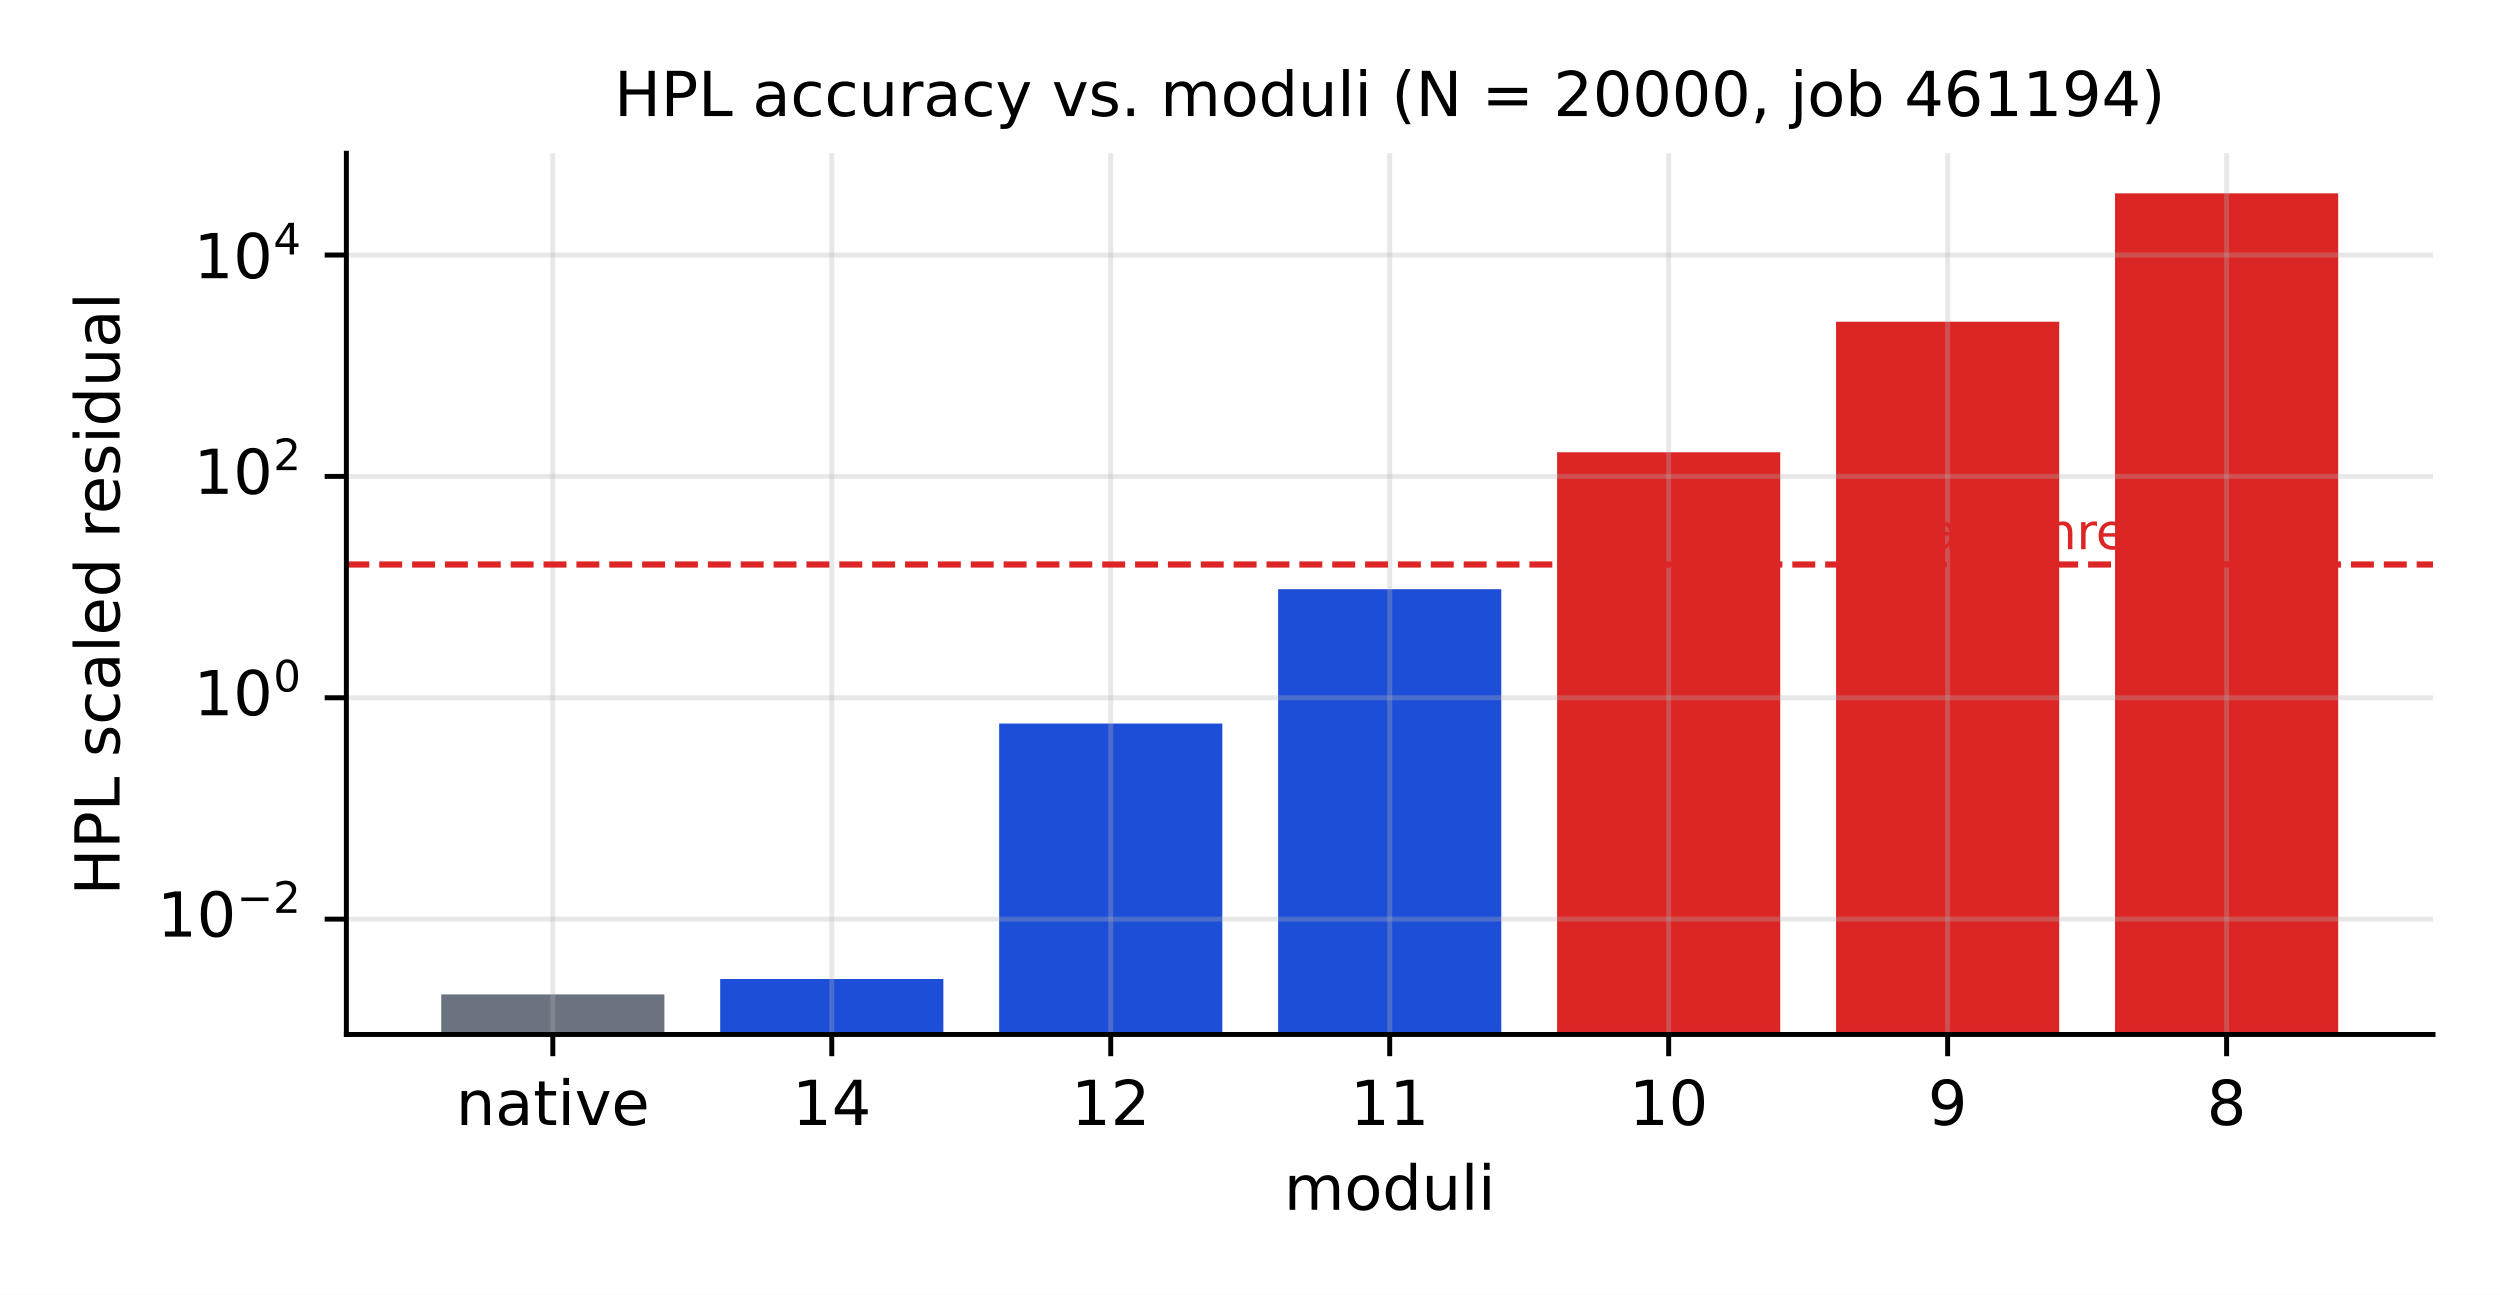
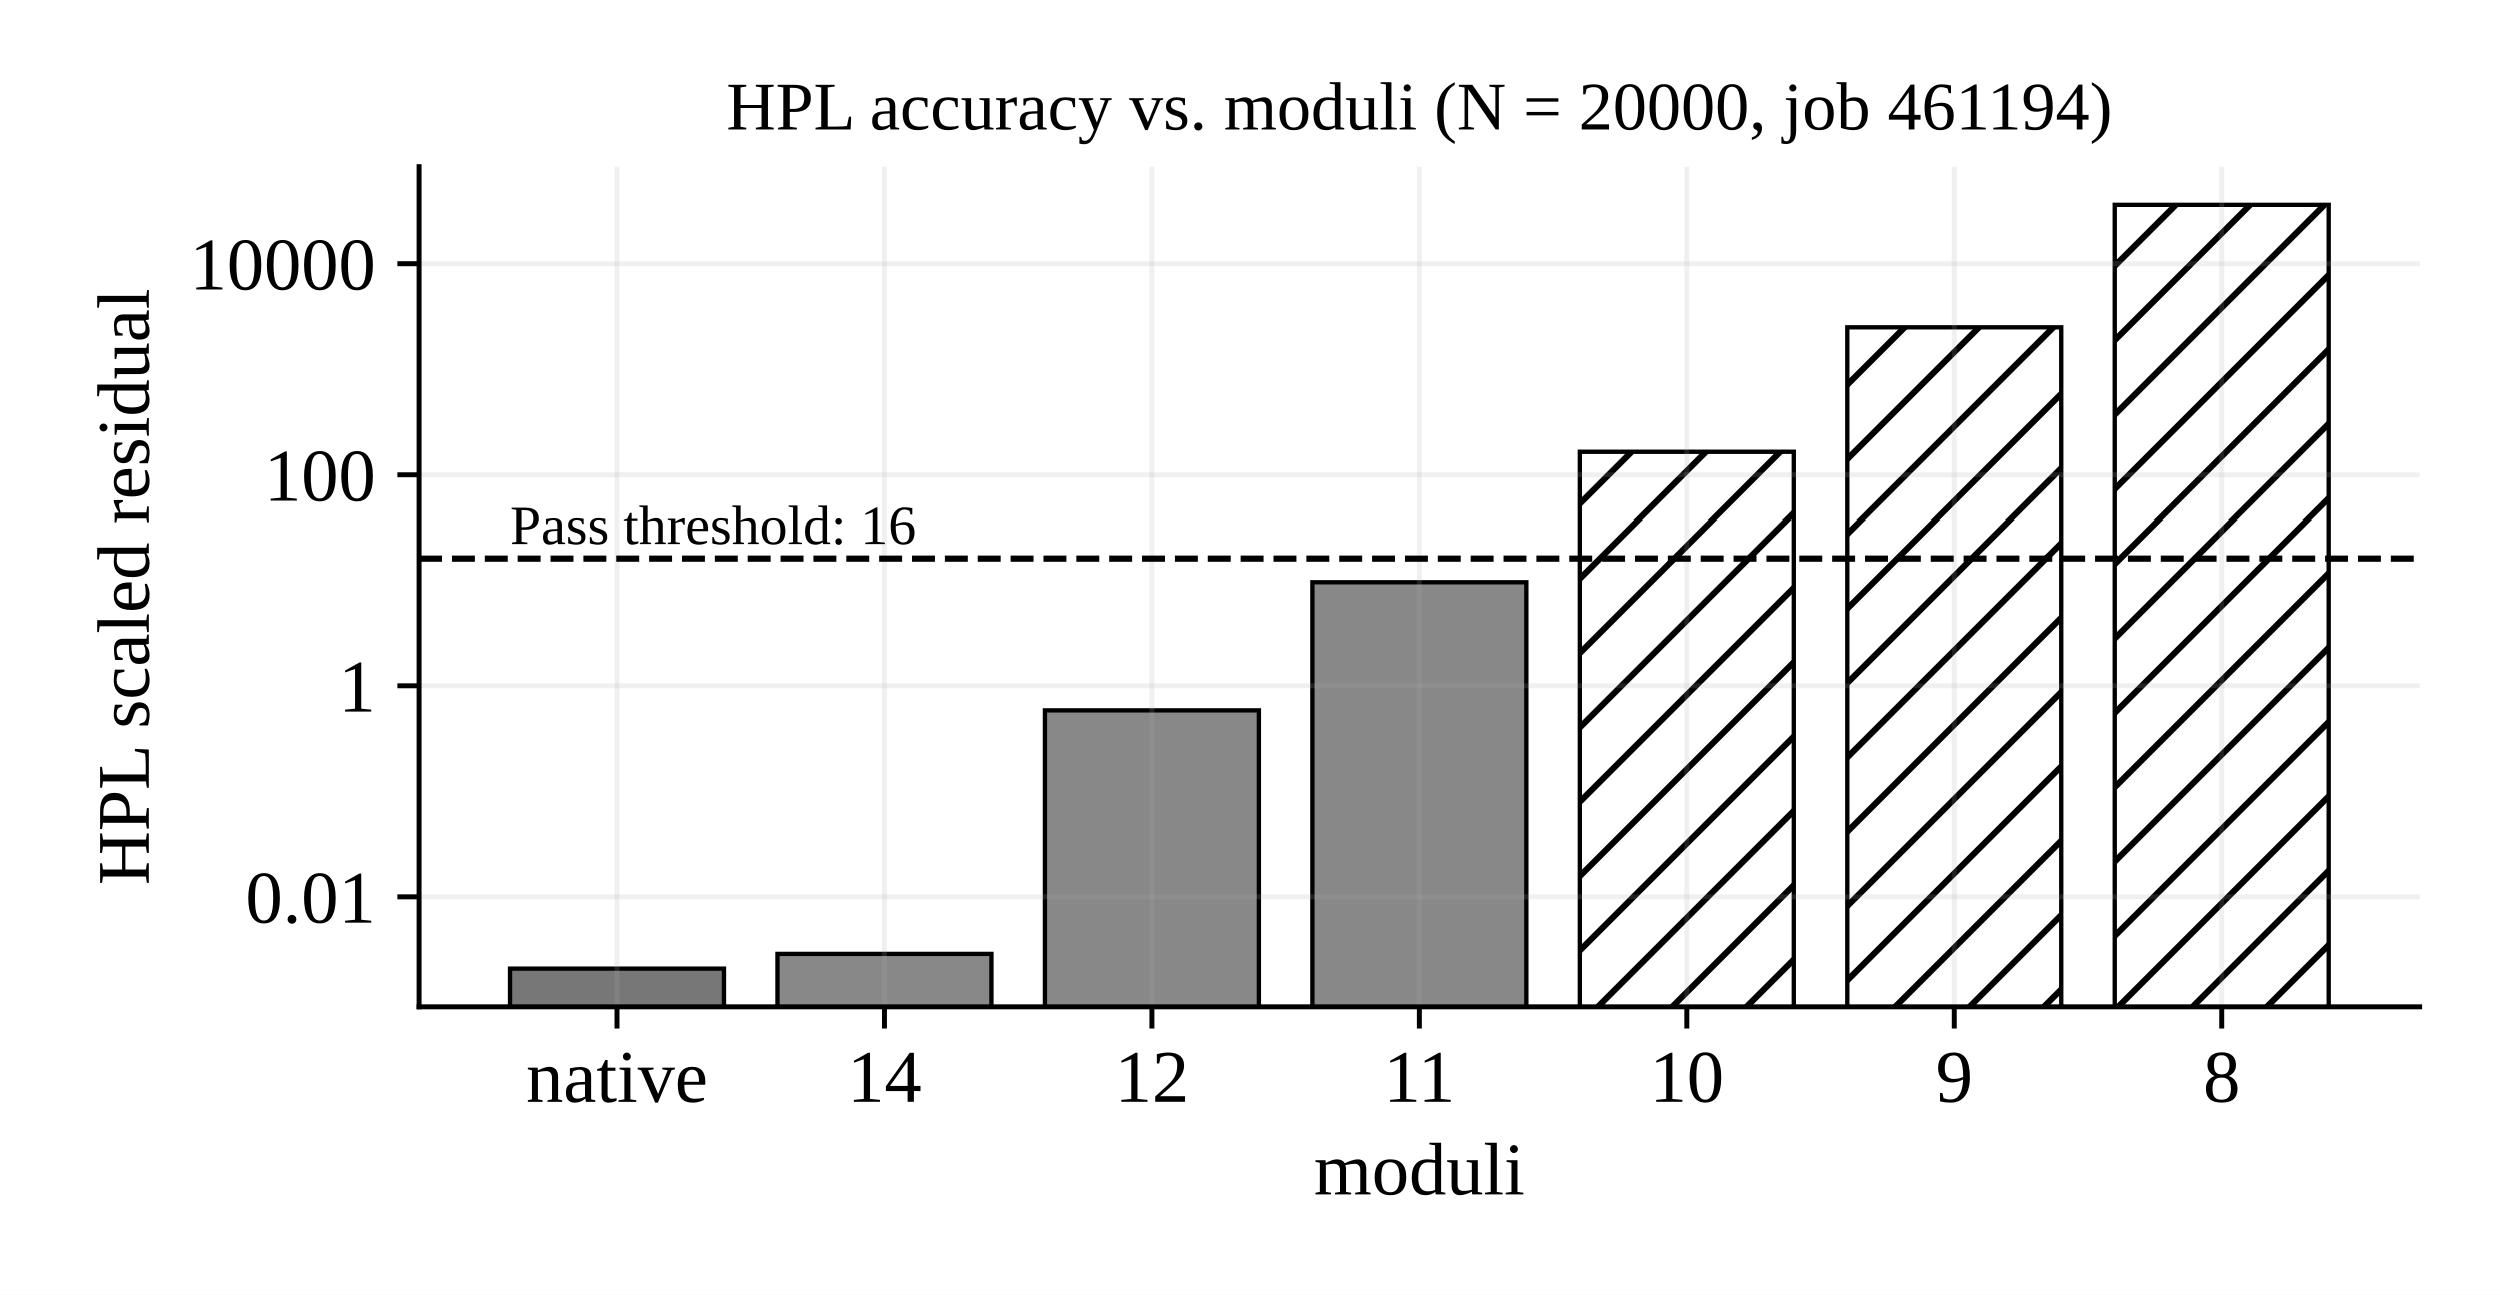
<svg xmlns="http://www.w3.org/2000/svg" xmlns:xlink="http://www.w3.org/1999/xlink" width="403.2pt" height="208.8pt" viewBox="0 0 403.2 208.8" version="1.1">
  <defs>
    <style type="text/css">*{stroke-linejoin: round; stroke-linecap: butt}</style>
  </defs>
  <g id="figure_1">
    <g id="patch_1">
      <path d="M 0 208.8  L 403.2 208.8  L 403.2 0  L 0 0  z " style="fill: #ffffff" />
    </g>
    <g id="axes_1">
      <g id="patch_2">
-         <path d="M 55.862 166.84  L 392.4 166.84  L 392.4 24.72  L 55.862 24.72  z " style="fill: #ffffff" />
+         <path d="M 67.59 162.38  L 390.24 162.38  L 390.24 26.88  L 67.59 26.88  z " style="fill: #ffffff" />
      </g>
      <g id="patch_3">
-         <path d="M 71.159 17962.983  L 107.153 17962.983  L 107.153 160.38  L 71.159 160.38  z " clip-path="url(#pcbeef56907)" style="fill: #6b7280" />
+         <path d="M 82.256 17129.612  L 116.764 17129.612  L 116.764 156.221  L 82.256 156.221  z " clip-path="url(#p4f461316ae)" style="fill: #777777; stroke: #000000; stroke-width: 0.7; stroke-linejoin: miter" />
      </g>
      <g id="patch_4">
-         <path d="M 116.151 17962.983  L 152.144 17962.983  L 152.144 157.89  L 116.151 157.89  z " clip-path="url(#pcbeef56907)" style="fill: #1d4ed8" />
+         <path d="M 125.391 17129.612  L 159.899 17129.612  L 159.899 153.847  L 125.391 153.847  z " clip-path="url(#p4f461316ae)" style="fill: #888888; stroke: #000000; stroke-width: 0.7; stroke-linejoin: miter" />
      </g>
      <g id="patch_5">
-         <path d="M 161.143 17962.983  L 197.136 17962.983  L 197.136 116.69  L 161.143 116.69  z " clip-path="url(#pcbeef56907)" style="fill: #1d4ed8" />
+         <path d="M 168.526 17129.612  L 203.034 17129.612  L 203.034 114.566  L 168.526 114.566  z " clip-path="url(#p4f461316ae)" style="fill: #888888; stroke: #000000; stroke-width: 0.7; stroke-linejoin: miter" />
      </g>
      <g id="patch_6">
-         <path d="M 206.134 17962.983  L 242.128 17962.983  L 242.128 95.025  L 206.134 95.025  z " clip-path="url(#pcbeef56907)" style="fill: #1d4ed8" />
+         <path d="M 211.661 17129.612  L 246.169 17129.612  L 246.169 93.91  L 211.661 93.91  z " clip-path="url(#p4f461316ae)" style="fill: #888888; stroke: #000000; stroke-width: 0.7; stroke-linejoin: miter" />
      </g>
      <g id="patch_7">
-         <path d="M 251.126 17962.983  L 287.119 17962.983  L 287.119 72.941  L 251.126 72.941  z " clip-path="url(#pcbeef56907)" style="fill: #dc2626" />
+         <path d="M 254.796 17129.612  L 289.304 17129.612  L 289.304 72.855  L 254.796 72.855  z " clip-path="url(#p4f461316ae)" style="fill: url(#h099666b62e); stroke: #000000; stroke-width: 0.7; stroke-linejoin: miter" />
      </g>
      <g id="patch_8">
-         <path d="M 296.118 17962.983  L 332.111 17962.983  L 332.111 51.889  L 296.118 51.889  z " clip-path="url(#pcbeef56907)" style="fill: #dc2626" />
+         <path d="M 297.931 17129.612  L 332.439 17129.612  L 332.439 52.784  L 297.931 52.784  z " clip-path="url(#p4f461316ae)" style="fill: url(#h099666b62e); stroke: #000000; stroke-width: 0.7; stroke-linejoin: miter" />
      </g>
      <g id="patch_9">
-         <path d="M 341.109 17962.983  L 377.103 17962.983  L 377.103 31.18  L 341.109 31.18  z " clip-path="url(#pcbeef56907)" style="fill: #dc2626" />
+         <path d="M 341.066 17129.612  L 375.574 17129.612  L 375.574 33.039  L 341.066 33.039  z " clip-path="url(#p4f461316ae)" style="fill: url(#h099666b62e); stroke: #000000; stroke-width: 0.7; stroke-linejoin: miter" />
      </g>
      <g id="matplotlib.axis_1">
        <g id="xtick_1">
          <g id="line2d_1">
-             <path d="M 89.156 166.84  L 89.156 24.72  " clip-path="url(#pcbeef56907)" style="fill: none; stroke: #b0b0b0; stroke-opacity: 0.3; stroke-width: 0.8; stroke-linecap: square" />
+             <path d="M 99.51 162.38  L 99.51 26.88  " clip-path="url(#p4f461316ae)" style="fill: none; stroke: #b0b0b0; stroke-opacity: 0.18; stroke-width: 0.8; stroke-linecap: square" />
          </g>
          <g id="line2d_2">
            <defs>
-               <path id="mbd2bebebf0" d="M 0 0  L 0 3.5  " style="stroke: #000000; stroke-width: 0.8" />
+               <path id="mc6d3cbcfda" d="M 0 0  L 0 3.5  " style="stroke: #000000; stroke-width: 0.8" />
            </defs>
            <g>
-               <use xlink:href="#mbd2bebebf0" x="89.156" y="166.84" style="stroke: #000000; stroke-width: 0.8" />
+               <use xlink:href="#mc6d3cbcfda" x="99.51" y="162.38" style="stroke: #000000; stroke-width: 0.8" />
            </g>
          </g>
          <g id="text_1">
-             <text style="font-size: 10px; font-family: 'DejaVu Sans'; text-anchor: middle" x="89.156" y="181.438" transform="rotate(-0 89.15591 181.4384)">native</text>
+             <text style="font-size: 12px; font-family: 'Times New Roman'; text-anchor: middle" x="99.51" y="177.713" transform="rotate(-0 99.50978 177.7128)">native</text>
          </g>
        </g>
        <g id="xtick_2">
          <g id="line2d_3">
-             <path d="M 134.148 166.84  L 134.148 24.72  " clip-path="url(#pcbeef56907)" style="fill: none; stroke: #b0b0b0; stroke-opacity: 0.3; stroke-width: 0.8; stroke-linecap: square" />
+             <path d="M 142.645 162.38  L 142.645 26.88  " clip-path="url(#p4f461316ae)" style="fill: none; stroke: #b0b0b0; stroke-opacity: 0.18; stroke-width: 0.8; stroke-linecap: square" />
          </g>
          <g id="line2d_4">
            <g>
-               <use xlink:href="#mbd2bebebf0" x="134.148" y="166.84" style="stroke: #000000; stroke-width: 0.8" />
+               <use xlink:href="#mc6d3cbcfda" x="142.645" y="162.38" style="stroke: #000000; stroke-width: 0.8" />
            </g>
          </g>
          <g id="text_2">
-             <text style="font-size: 10px; font-family: 'DejaVu Sans'; text-anchor: middle" x="134.148" y="181.438" transform="rotate(-0 134.1476 181.4384)">14</text>
+             <text style="font-size: 12px; font-family: 'Times New Roman'; text-anchor: middle" x="142.645" y="177.701" transform="rotate(-0 142.6448 177.7006)">14</text>
          </g>
        </g>
        <g id="xtick_3">
          <g id="line2d_5">
-             <path d="M 179.139 166.84  L 179.139 24.72  " clip-path="url(#pcbeef56907)" style="fill: none; stroke: #b0b0b0; stroke-opacity: 0.3; stroke-width: 0.8; stroke-linecap: square" />
+             <path d="M 185.78 162.38  L 185.78 26.88  " clip-path="url(#p4f461316ae)" style="fill: none; stroke: #b0b0b0; stroke-opacity: 0.18; stroke-width: 0.8; stroke-linecap: square" />
          </g>
          <g id="line2d_6">
            <g>
-               <use xlink:href="#mbd2bebebf0" x="179.139" y="166.84" style="stroke: #000000; stroke-width: 0.8" />
+               <use xlink:href="#mc6d3cbcfda" x="185.78" y="162.38" style="stroke: #000000; stroke-width: 0.8" />
            </g>
          </g>
          <g id="text_3">
-             <text style="font-size: 10px; font-family: 'DejaVu Sans'; text-anchor: middle" x="179.139" y="181.438" transform="rotate(-0 179.1393 181.4384)">12</text>
+             <text style="font-size: 12px; font-family: 'Times New Roman'; text-anchor: middle" x="185.78" y="177.701" transform="rotate(-0 185.7799 177.7006)">12</text>
          </g>
        </g>
        <g id="xtick_4">
          <g id="line2d_7">
-             <path d="M 224.131 166.84  L 224.131 24.72  " clip-path="url(#pcbeef56907)" style="fill: none; stroke: #b0b0b0; stroke-opacity: 0.3; stroke-width: 0.8; stroke-linecap: square" />
+             <path d="M 228.915 162.38  L 228.915 26.88  " clip-path="url(#p4f461316ae)" style="fill: none; stroke: #b0b0b0; stroke-opacity: 0.18; stroke-width: 0.8; stroke-linecap: square" />
          </g>
          <g id="line2d_8">
            <g>
-               <use xlink:href="#mbd2bebebf0" x="224.131" y="166.84" style="stroke: #000000; stroke-width: 0.8" />
+               <use xlink:href="#mc6d3cbcfda" x="228.915" y="162.38" style="stroke: #000000; stroke-width: 0.8" />
            </g>
          </g>
          <g id="text_4">
-             <text style="font-size: 10px; font-family: 'DejaVu Sans'; text-anchor: middle" x="224.131" y="181.438" transform="rotate(-0 224.131 181.4384)">11</text>
+             <text style="font-size: 12px; font-family: 'Times New Roman'; text-anchor: middle" x="228.915" y="177.701" transform="rotate(-0 228.9149 177.7006)">11</text>
          </g>
        </g>
        <g id="xtick_5">
          <g id="line2d_9">
-             <path d="M 269.123 166.84  L 269.123 24.72  " clip-path="url(#pcbeef56907)" style="fill: none; stroke: #b0b0b0; stroke-opacity: 0.3; stroke-width: 0.8; stroke-linecap: square" />
+             <path d="M 272.05 162.38  L 272.05 26.88  " clip-path="url(#p4f461316ae)" style="fill: none; stroke: #b0b0b0; stroke-opacity: 0.18; stroke-width: 0.8; stroke-linecap: square" />
          </g>
          <g id="line2d_10">
            <g>
-               <use xlink:href="#mbd2bebebf0" x="269.123" y="166.84" style="stroke: #000000; stroke-width: 0.8" />
+               <use xlink:href="#mc6d3cbcfda" x="272.05" y="162.38" style="stroke: #000000; stroke-width: 0.8" />
            </g>
          </g>
          <g id="text_5">
-             <text style="font-size: 10px; font-family: 'DejaVu Sans'; text-anchor: middle" x="269.123" y="181.438" transform="rotate(-0 269.1227 181.4384)">10</text>
+             <text style="font-size: 12px; font-family: 'Times New Roman'; text-anchor: middle" x="272.05" y="177.701" transform="rotate(-0 272.05 177.7006)">10</text>
          </g>
        </g>
        <g id="xtick_6">
          <g id="line2d_11">
-             <path d="M 314.114 166.84  L 314.114 24.72  " clip-path="url(#pcbeef56907)" style="fill: none; stroke: #b0b0b0; stroke-opacity: 0.3; stroke-width: 0.8; stroke-linecap: square" />
+             <path d="M 315.185 162.38  L 315.185 26.88  " clip-path="url(#p4f461316ae)" style="fill: none; stroke: #b0b0b0; stroke-opacity: 0.18; stroke-width: 0.8; stroke-linecap: square" />
          </g>
          <g id="line2d_12">
            <g>
-               <use xlink:href="#mbd2bebebf0" x="314.114" y="166.84" style="stroke: #000000; stroke-width: 0.8" />
+               <use xlink:href="#mc6d3cbcfda" x="315.185" y="162.38" style="stroke: #000000; stroke-width: 0.8" />
            </g>
          </g>
          <g id="text_6">
-             <text style="font-size: 10px; font-family: 'DejaVu Sans'; text-anchor: middle" x="314.114" y="181.438" transform="rotate(-0 314.1144 181.4384)">9</text>
+             <text style="font-size: 12px; font-family: 'Times New Roman'; text-anchor: middle" x="315.185" y="177.701" transform="rotate(-0 315.185 177.7006)">9</text>
          </g>
        </g>
        <g id="xtick_7">
          <g id="line2d_13">
-             <path d="M 359.106 166.84  L 359.106 24.72  " clip-path="url(#pcbeef56907)" style="fill: none; stroke: #b0b0b0; stroke-opacity: 0.3; stroke-width: 0.8; stroke-linecap: square" />
+             <path d="M 358.32 162.38  L 358.32 26.88  " clip-path="url(#p4f461316ae)" style="fill: none; stroke: #b0b0b0; stroke-opacity: 0.18; stroke-width: 0.8; stroke-linecap: square" />
          </g>
          <g id="line2d_14">
            <g>
-               <use xlink:href="#mbd2bebebf0" x="359.106" y="166.84" style="stroke: #000000; stroke-width: 0.8" />
+               <use xlink:href="#mc6d3cbcfda" x="358.32" y="162.38" style="stroke: #000000; stroke-width: 0.8" />
            </g>
          </g>
          <g id="text_7">
-             <text style="font-size: 10px; font-family: 'DejaVu Sans'; text-anchor: middle" x="359.106" y="181.438" transform="rotate(-0 359.1061 181.4384)">8</text>
+             <text style="font-size: 12px; font-family: 'Times New Roman'; text-anchor: middle" x="358.32" y="177.701" transform="rotate(-0 358.3201 177.7006)">8</text>
          </g>
        </g>
        <g id="text_8">
-           <text style="font-size: 10px; font-family: 'DejaVu Sans'; text-anchor: middle" x="224.131" y="195.117" transform="rotate(-0 224.131 195.1166)">moduli</text>
+           <text style="font-size: 12px; font-family: 'Times New Roman'; text-anchor: middle" x="228.915" y="192.635" transform="rotate(-0 228.9149 192.6352)">moduli</text>
        </g>
      </g>
      <g id="matplotlib.axis_2">
        <g id="ytick_1">
          <g id="line2d_15">
-             <path d="M 55.862 148.235  L 392.4 148.235  " clip-path="url(#pcbeef56907)" style="fill: none; stroke: #b0b0b0; stroke-opacity: 0.3; stroke-width: 0.8; stroke-linecap: square" />
+             <path d="M 67.59 144.642  L 390.24 144.642  " clip-path="url(#p4f461316ae)" style="fill: none; stroke: #b0b0b0; stroke-opacity: 0.18; stroke-width: 0.8; stroke-linecap: square" />
          </g>
          <g id="line2d_16">
            <defs>
-               <path id="m1d37a1b046" d="M 0 0  L -3.5 0  " style="stroke: #000000; stroke-width: 0.8" />
+               <path id="m5d1a34a08b" d="M 0 0  L -3.5 0  " style="stroke: #000000; stroke-width: 0.8" />
            </defs>
            <g>
-               <use xlink:href="#m1d37a1b046" x="55.862" y="148.235" style="stroke: #000000; stroke-width: 0.8" />
+               <use xlink:href="#m5d1a34a08b" x="67.59" y="144.642" style="stroke: #000000; stroke-width: 0.8" />
            </g>
          </g>
          <g id="text_9">
-             <g transform="translate(25.36205 152.034)">
-               <text>
-                 <tspan x="0" y="-0.977" style="font-size: 10px; font-family: 'DejaVu Sans'">1</tspan>
-                 <tspan x="6.362" y="-0.977" style="font-size: 10px; font-family: 'DejaVu Sans'">0</tspan>
-                 <tspan x="12.82" y="-4.805" style="font-size: 7px; font-family: 'DejaVu Sans'">−</tspan>
-                 <tspan x="18.686" y="-4.805" style="font-size: 7px; font-family: 'DejaVu Sans'">2</tspan>
-               </text>
-             </g>
+             <text style="font-size: 12px; font-family: 'Times New Roman'; text-anchor: end" x="60.59" y="148.802" transform="rotate(-0 60.58984 148.8018)">0.01</text>
          </g>
        </g>
        <g id="ytick_2">
          <g id="line2d_17">
-             <path d="M 55.862 112.534  L 392.4 112.534  " clip-path="url(#pcbeef56907)" style="fill: none; stroke: #b0b0b0; stroke-opacity: 0.3; stroke-width: 0.8; stroke-linecap: square" />
+             <path d="M 67.59 110.604  L 390.24 110.604  " clip-path="url(#p4f461316ae)" style="fill: none; stroke: #b0b0b0; stroke-opacity: 0.18; stroke-width: 0.8; stroke-linecap: square" />
          </g>
          <g id="line2d_18">
            <g>
-               <use xlink:href="#m1d37a1b046" x="55.862" y="112.534" style="stroke: #000000; stroke-width: 0.8" />
+               <use xlink:href="#m5d1a34a08b" x="67.59" y="110.604" style="stroke: #000000; stroke-width: 0.8" />
            </g>
          </g>
          <g id="text_10">
-             <g transform="translate(31.26205 116.3331)">
-               <text>
-                 <tspan x="0" y="-0.977" style="font-size: 10px; font-family: 'DejaVu Sans'">1</tspan>
-                 <tspan x="6.362" y="-0.977" style="font-size: 10px; font-family: 'DejaVu Sans'">0</tspan>
-                 <tspan x="12.82" y="-4.805" style="font-size: 7px; font-family: 'DejaVu Sans'">0</tspan>
-               </text>
-             </g>
+             <text style="font-size: 12px; font-family: 'Times New Roman'; text-anchor: end" x="60.59" y="114.764" transform="rotate(-0 60.58984 114.7638)">1</text>
          </g>
        </g>
        <g id="ytick_3">
          <g id="line2d_19">
-             <path d="M 55.862 76.833  L 392.4 76.833  " clip-path="url(#pcbeef56907)" style="fill: none; stroke: #b0b0b0; stroke-opacity: 0.3; stroke-width: 0.8; stroke-linecap: square" />
+             <path d="M 67.59 76.566  L 390.24 76.566  " clip-path="url(#p4f461316ae)" style="fill: none; stroke: #b0b0b0; stroke-opacity: 0.18; stroke-width: 0.8; stroke-linecap: square" />
          </g>
          <g id="line2d_20">
            <g>
-               <use xlink:href="#m1d37a1b046" x="55.862" y="76.833" style="stroke: #000000; stroke-width: 0.8" />
+               <use xlink:href="#m5d1a34a08b" x="67.59" y="76.566" style="stroke: #000000; stroke-width: 0.8" />
            </g>
          </g>
          <g id="text_11">
-             <g transform="translate(31.26205 80.63219)">
-               <text>
-                 <tspan x="0" y="-0.977" style="font-size: 10px; font-family: 'DejaVu Sans'">1</tspan>
-                 <tspan x="6.362" y="-0.977" style="font-size: 10px; font-family: 'DejaVu Sans'">0</tspan>
-                 <tspan x="12.82" y="-4.805" style="font-size: 7px; font-family: 'DejaVu Sans'">2</tspan>
-               </text>
-             </g>
+             <text style="font-size: 12px; font-family: 'Times New Roman'; text-anchor: end" x="60.59" y="80.726" transform="rotate(-0 60.58984 80.7258)">100</text>
          </g>
        </g>
        <g id="ytick_4">
          <g id="line2d_21">
-             <path d="M 55.862 41.132  L 392.4 41.132  " clip-path="url(#pcbeef56907)" style="fill: none; stroke: #b0b0b0; stroke-opacity: 0.3; stroke-width: 0.8; stroke-linecap: square" />
+             <path d="M 67.59 42.528  L 390.24 42.528  " clip-path="url(#p4f461316ae)" style="fill: none; stroke: #b0b0b0; stroke-opacity: 0.18; stroke-width: 0.8; stroke-linecap: square" />
          </g>
          <g id="line2d_22">
            <g>
-               <use xlink:href="#m1d37a1b046" x="55.862" y="41.132" style="stroke: #000000; stroke-width: 0.8" />
+               <use xlink:href="#m5d1a34a08b" x="67.59" y="42.528" style="stroke: #000000; stroke-width: 0.8" />
            </g>
          </g>
          <g id="text_12">
-             <g transform="translate(31.26205 44.93129)">
-               <text>
-                 <tspan x="0" y="-0.064" style="font-size: 10px; font-family: 'DejaVu Sans'">1</tspan>
-                 <tspan x="6.362" y="-0.064" style="font-size: 10px; font-family: 'DejaVu Sans'">0</tspan>
-                 <tspan x="12.82" y="-3.892" style="font-size: 7px; font-family: 'DejaVu Sans'">4</tspan>
-               </text>
-             </g>
+             <text style="font-size: 12px; font-family: 'Times New Roman'; text-anchor: end" x="60.59" y="46.688" transform="rotate(-0 60.58984 46.68778)">10000</text>
          </g>
        </g>
        <g id="text_13">
-           <text style="font-size: 10px; font-family: 'DejaVu Sans'; text-anchor: middle" x="19.282" y="95.78" transform="rotate(-90 19.28237 95.78)">HPL scaled residual</text>
+           <text style="font-size: 12px; font-family: 'Times New Roman'; text-anchor: middle" x="24" y="94.63" transform="rotate(-90 24 94.63016)">HPL scaled residual</text>
        </g>
      </g>
      <g id="line2d_23">
-         <path d="M 55.862 91.04  L 392.4 91.04  " clip-path="url(#pcbeef56907)" style="fill: none; stroke-dasharray: 3.7,1.6; stroke-dashoffset: 0; stroke: #dc2626" />
+         <path d="M 67.59 90.111  L 390.24 90.111  " clip-path="url(#p4f461316ae)" style="fill: none; stroke-dasharray: 3.7,1.6; stroke-dashoffset: 0; stroke: #000000" />
      </g>
      <g id="patch_10">
-         <path d="M 55.862 166.84  L 55.862 24.72  " style="fill: none; stroke: #000000; stroke-width: 0.8; stroke-linejoin: miter; stroke-linecap: square" />
+         <path d="M 67.59 162.38  L 67.59 26.88  " style="fill: none; stroke: #000000; stroke-width: 0.8; stroke-linejoin: miter; stroke-linecap: square" />
      </g>
      <g id="patch_11">
-         <path d="M 55.862 166.84  L 392.4 166.84  " style="fill: none; stroke: #000000; stroke-width: 0.8; stroke-linejoin: miter; stroke-linecap: square" />
+         <path d="M 67.59 162.38  L 390.24 162.38  " style="fill: none; stroke: #000000; stroke-width: 0.8; stroke-linejoin: miter; stroke-linecap: square" />
      </g>
      <g id="text_14">
-         <text style="font-size: 8px; font-family: 'DejaVu Sans'; text-anchor: end; fill: #dc2626" x="377.103" y="88.571" transform="rotate(-0 377.1028 88.57102)">pass threshold 16</text>
+         <text style="font-size: 9px; font-family: 'Times New Roman'; text-anchor: start" x="82.256" y="87.757" transform="rotate(-0 82.25576 87.75696)">Pass threshold: 16</text>
      </g>
      <g id="text_15">
-         <text style="font-size: 10px; font-family: 'DejaVu Sans'; text-anchor: middle" x="224.131" y="18.72" transform="rotate(-0 224.131 18.72)">HPL accuracy vs. moduli (N = 20000, job 461194)</text>
+         <text style="font-size: 11px; font-family: 'Times New Roman'; text-anchor: middle" x="228.915" y="20.88" transform="rotate(-0 228.9149 20.88)">HPL accuracy vs. moduli (N = 20000, job 461194)</text>
      </g>
    </g>
  </g>
  <defs>
-     <clipPath id="pcbeef56907">
-       <rect x="55.862" y="24.72" width="336.538" height="142.12" />
+     <clipPath id="p4f461316ae">
+       <rect x="67.59" y="26.88" width="322.65" height="135.5" />
    </clipPath>
  </defs>
+   <defs>
+     <pattern id="h099666b62e" patternUnits="userSpaceOnUse" x="0" y="0" width="72" height="72">
+       <rect x="0" y="0" width="73" height="73" fill="#ffffff" />
+       <path d="M -36 36  L 36 -36  M -30 42  L 42 -30  M -24 48  L 48 -24  M -18 54  L 54 -18  M -12 60  L 60 -12  M -6 66  L 66 -6  M 0 72  L 72 0  M 6 78  L 78 6  M 12 84  L 84 12  M 18 90  L 90 18  M 24 96  L 96 24  M 30 102  L 102 30  M 36 108  L 108 36  " style="fill: #000000; stroke: #000000; stroke-width: 1.0; stroke-linecap: butt; stroke-linejoin: miter" />
+     </pattern>
+   </defs>
</svg>
